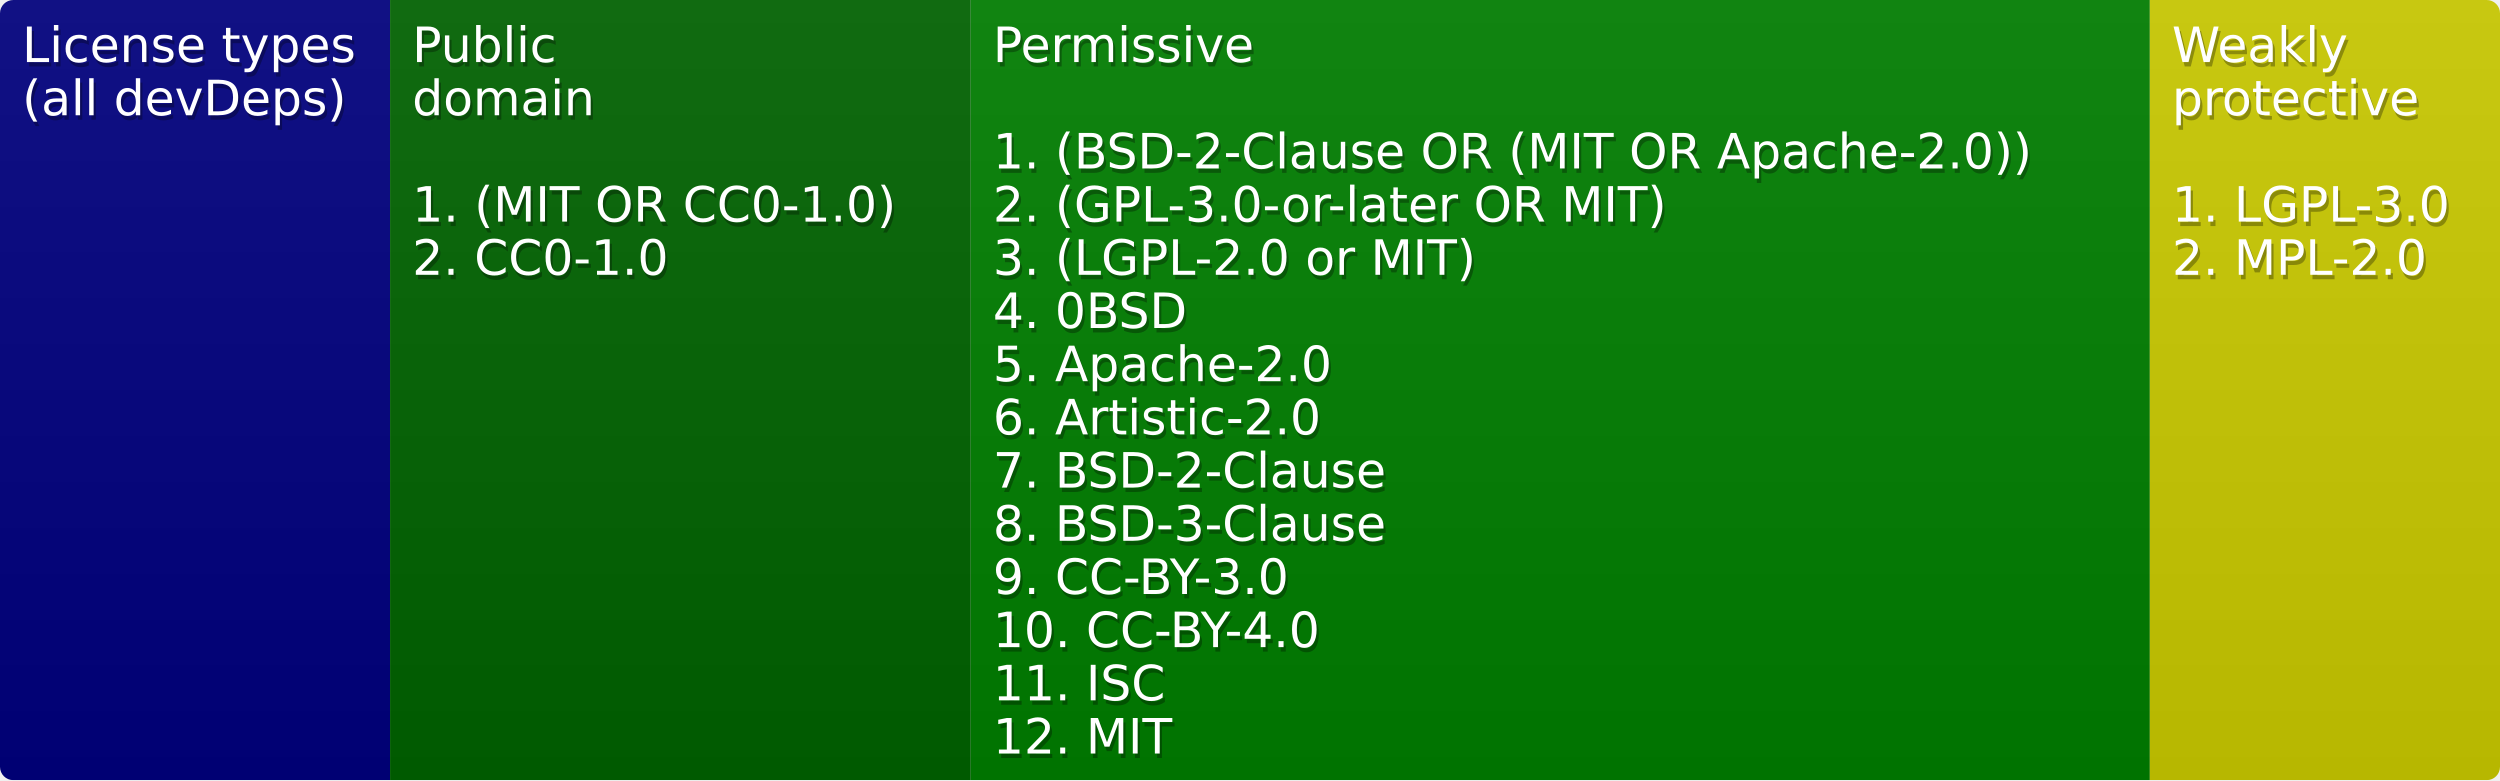
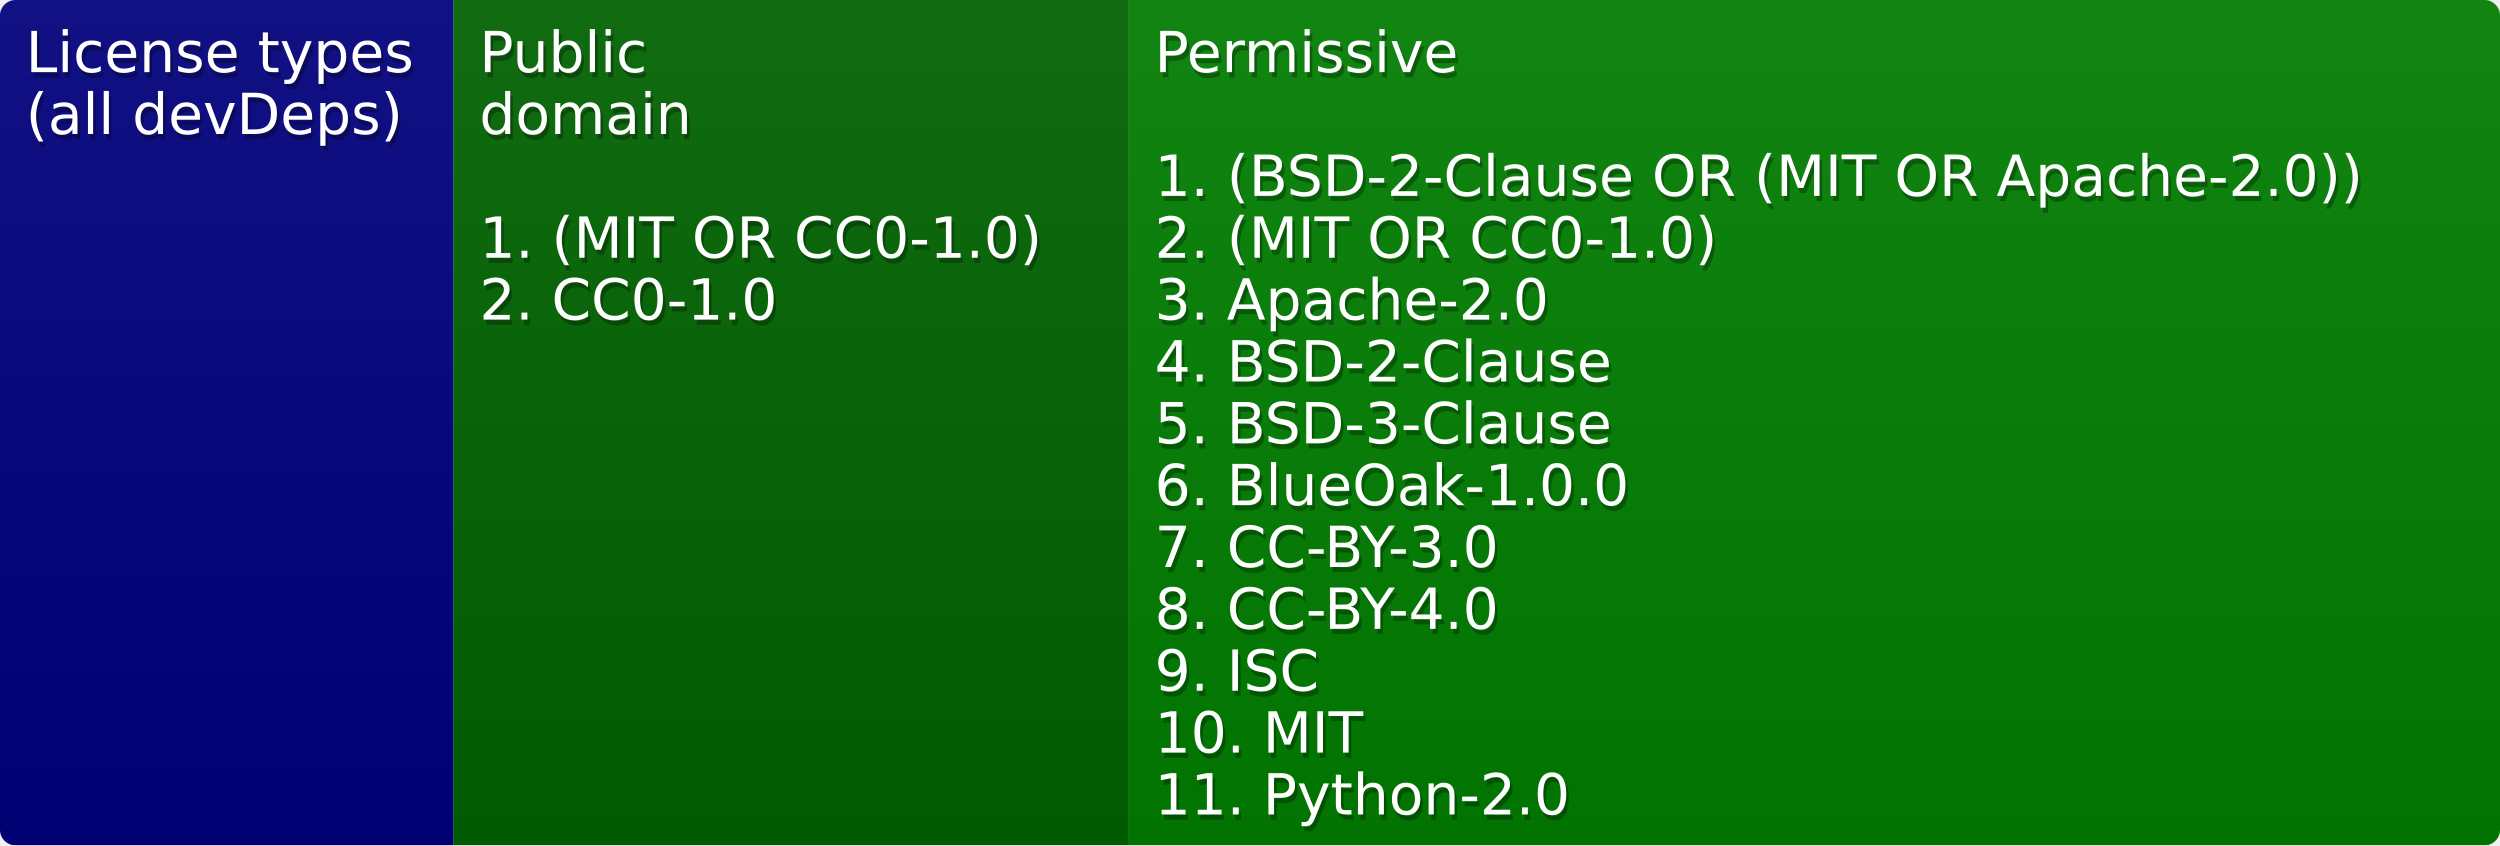
- <svg xmlns="http://www.w3.org/2000/svg" width="564" height="176">
+ <svg xmlns="http://www.w3.org/2000/svg" width="485" height="164">
  <defs>
    <style>text{font-size:11px;font-family:Verdana,DejaVu Sans,Geneva,sans-serif}text.shadow{fill:#010101;fill-opacity:.3}text.high{fill:#fff}</style>
    <linearGradient id="smooth" x2="0" y2="100%">
      <stop offset="0" stop-color="#aaa" stop-opacity=".1" />
      <stop offset="1" stop-opacity=".1" />
    </linearGradient>
    <mask id="round">
      <rect width="100%" height="100%" rx="3" fill="#fff" />
    </mask>
  </defs>
  <g id="bg" mask="url(#round)">
-     <path fill="navy" d="M0 0h88v176H0z" />
-     <path fill="#006400" d="M88 0h131v176H88z" />
-     <path fill="green" d="M219 0h266v176H219z" />
-     <path fill="#cc0" d="M485 0h79v176h-79z" />
-     <path fill="url(#smooth)" d="M0 0h564v176H0z" />
+     <path fill="navy" d="M0 0h88v164H0z" />
+     <path fill="#006400" d="M88 0h131v164H88z" />
+     <path fill="green" d="M219 0h266v164H219z" />
+     <path fill="url(#smooth)" d="M0 0h485v164H0z" />
  </g>
  <g id="fg">
    <text class="shadow" x="5.5" y="15">License types</text>
    <text class="high" x="5" y="14">License types</text>
    <text class="shadow" x="5.5" y="27">(all devDeps)</text>
    <text class="high" x="5" y="26">(all devDeps)</text>
    <text class="shadow" x="93.5" y="15">Public</text>
    <text class="high" x="93" y="14">Public</text>
    <text class="shadow" x="93.5" y="27">domain</text>
    <text class="high" x="93" y="26">domain</text>
    <text class="shadow" x="93.5" y="51">1. (MIT OR CC0-1.0)</text>
    <text class="high" x="93" y="50">1. (MIT OR CC0-1.0)</text>
    <text class="shadow" x="93.5" y="63">2. CC0-1.0</text>
    <text class="high" x="93" y="62">2. CC0-1.0</text>
    <text class="shadow" x="224.5" y="15">Permissive</text>
    <text class="high" x="224" y="14">Permissive</text>
    <text class="shadow" x="224.5" y="39">1. (BSD-2-Clause OR (MIT OR Apache-2.0))</text>
    <text class="high" x="224" y="38">1. (BSD-2-Clause OR (MIT OR Apache-2.0))</text>
-     <text class="shadow" x="224.5" y="51">2. (GPL-3.0-or-later OR MIT)</text>
-     <text class="high" x="224" y="50">2. (GPL-3.0-or-later OR MIT)</text>
-     <text class="shadow" x="224.5" y="63">3. (LGPL-2.0 or MIT)</text>
-     <text class="high" x="224" y="62">3. (LGPL-2.0 or MIT)</text>
-     <text class="shadow" x="224.5" y="75">4. 0BSD</text>
-     <text class="high" x="224" y="74">4. 0BSD</text>
-     <text class="shadow" x="224.5" y="87">5. Apache-2.0</text>
-     <text class="high" x="224" y="86">5. Apache-2.0</text>
-     <text class="shadow" x="224.5" y="99">6. Artistic-2.0</text>
-     <text class="high" x="224" y="98">6. Artistic-2.0</text>
-     <text class="shadow" x="224.5" y="111">7. BSD-2-Clause</text>
-     <text class="high" x="224" y="110">7. BSD-2-Clause</text>
-     <text class="shadow" x="224.5" y="123">8. BSD-3-Clause</text>
-     <text class="high" x="224" y="122">8. BSD-3-Clause</text>
-     <text class="shadow" x="224.5" y="135">9. CC-BY-3.0</text>
-     <text class="high" x="224" y="134">9. CC-BY-3.0</text>
-     <text class="shadow" x="224.5" y="147">10. CC-BY-4.0</text>
-     <text class="high" x="224" y="146">10. CC-BY-4.0</text>
-     <text class="shadow" x="224.5" y="159">11. ISC</text>
-     <text class="high" x="224" y="158">11. ISC</text>
-     <text class="shadow" x="224.5" y="171">12. MIT</text>
-     <text class="high" x="224" y="170">12. MIT</text>
-     <text class="shadow" x="490.5" y="15">Weakly</text>
-     <text class="high" x="490" y="14">Weakly</text>
-     <text class="shadow" x="490.5" y="27">protective</text>
-     <text class="high" x="490" y="26">protective</text>
-     <text class="shadow" x="490.5" y="51">1. LGPL-3.0</text>
-     <text class="high" x="490" y="50">1. LGPL-3.0</text>
-     <text class="shadow" x="490.5" y="63">2. MPL-2.0</text>
-     <text class="high" x="490" y="62">2. MPL-2.0</text>
+     <text class="shadow" x="224.5" y="51">2. (MIT OR CC0-1.0)</text>
+     <text class="high" x="224" y="50">2. (MIT OR CC0-1.0)</text>
+     <text class="shadow" x="224.5" y="63">3. Apache-2.0</text>
+     <text class="high" x="224" y="62">3. Apache-2.0</text>
+     <text class="shadow" x="224.5" y="75">4. BSD-2-Clause</text>
+     <text class="high" x="224" y="74">4. BSD-2-Clause</text>
+     <text class="shadow" x="224.5" y="87">5. BSD-3-Clause</text>
+     <text class="high" x="224" y="86">5. BSD-3-Clause</text>
+     <text class="shadow" x="224.5" y="99">6. BlueOak-1.0.0</text>
+     <text class="high" x="224" y="98">6. BlueOak-1.0.0</text>
+     <text class="shadow" x="224.5" y="111">7. CC-BY-3.0</text>
+     <text class="high" x="224" y="110">7. CC-BY-3.0</text>
+     <text class="shadow" x="224.5" y="123">8. CC-BY-4.0</text>
+     <text class="high" x="224" y="122">8. CC-BY-4.0</text>
+     <text class="shadow" x="224.5" y="135">9. ISC</text>
+     <text class="high" x="224" y="134">9. ISC</text>
+     <text class="shadow" x="224.5" y="147">10. MIT</text>
+     <text class="high" x="224" y="146">10. MIT</text>
+     <text class="shadow" x="224.5" y="159">11. Python-2.0</text>
+     <text class="high" x="224" y="158">11. Python-2.0</text>
  </g>
</svg>
